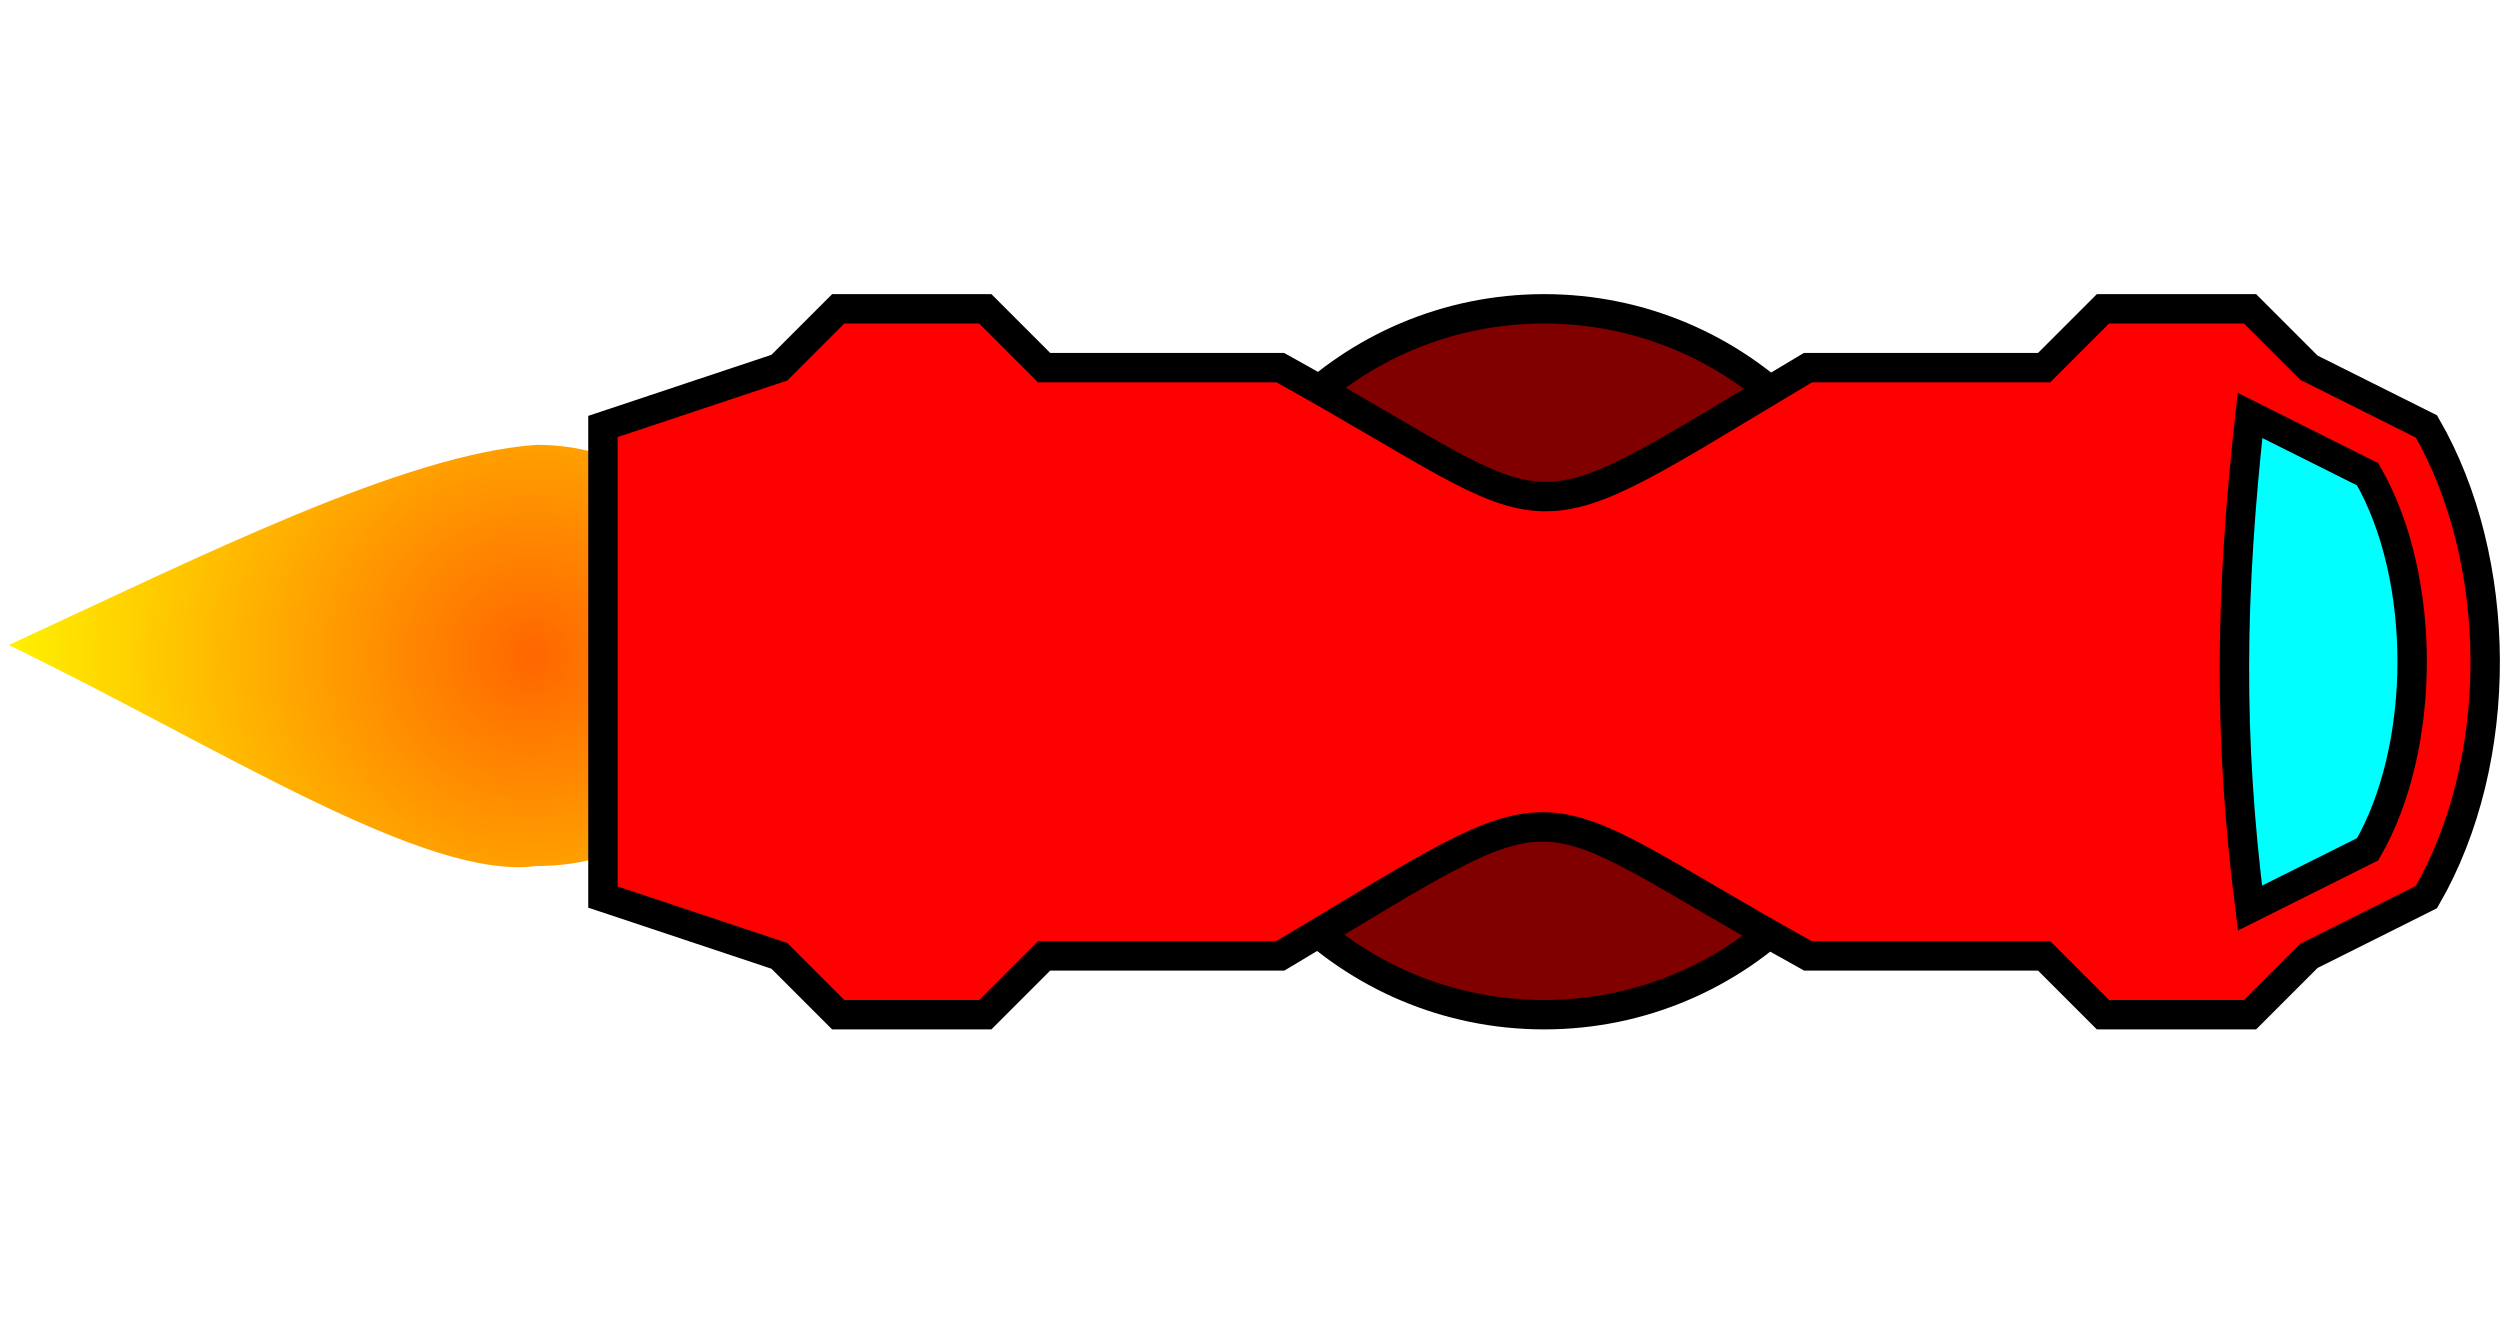
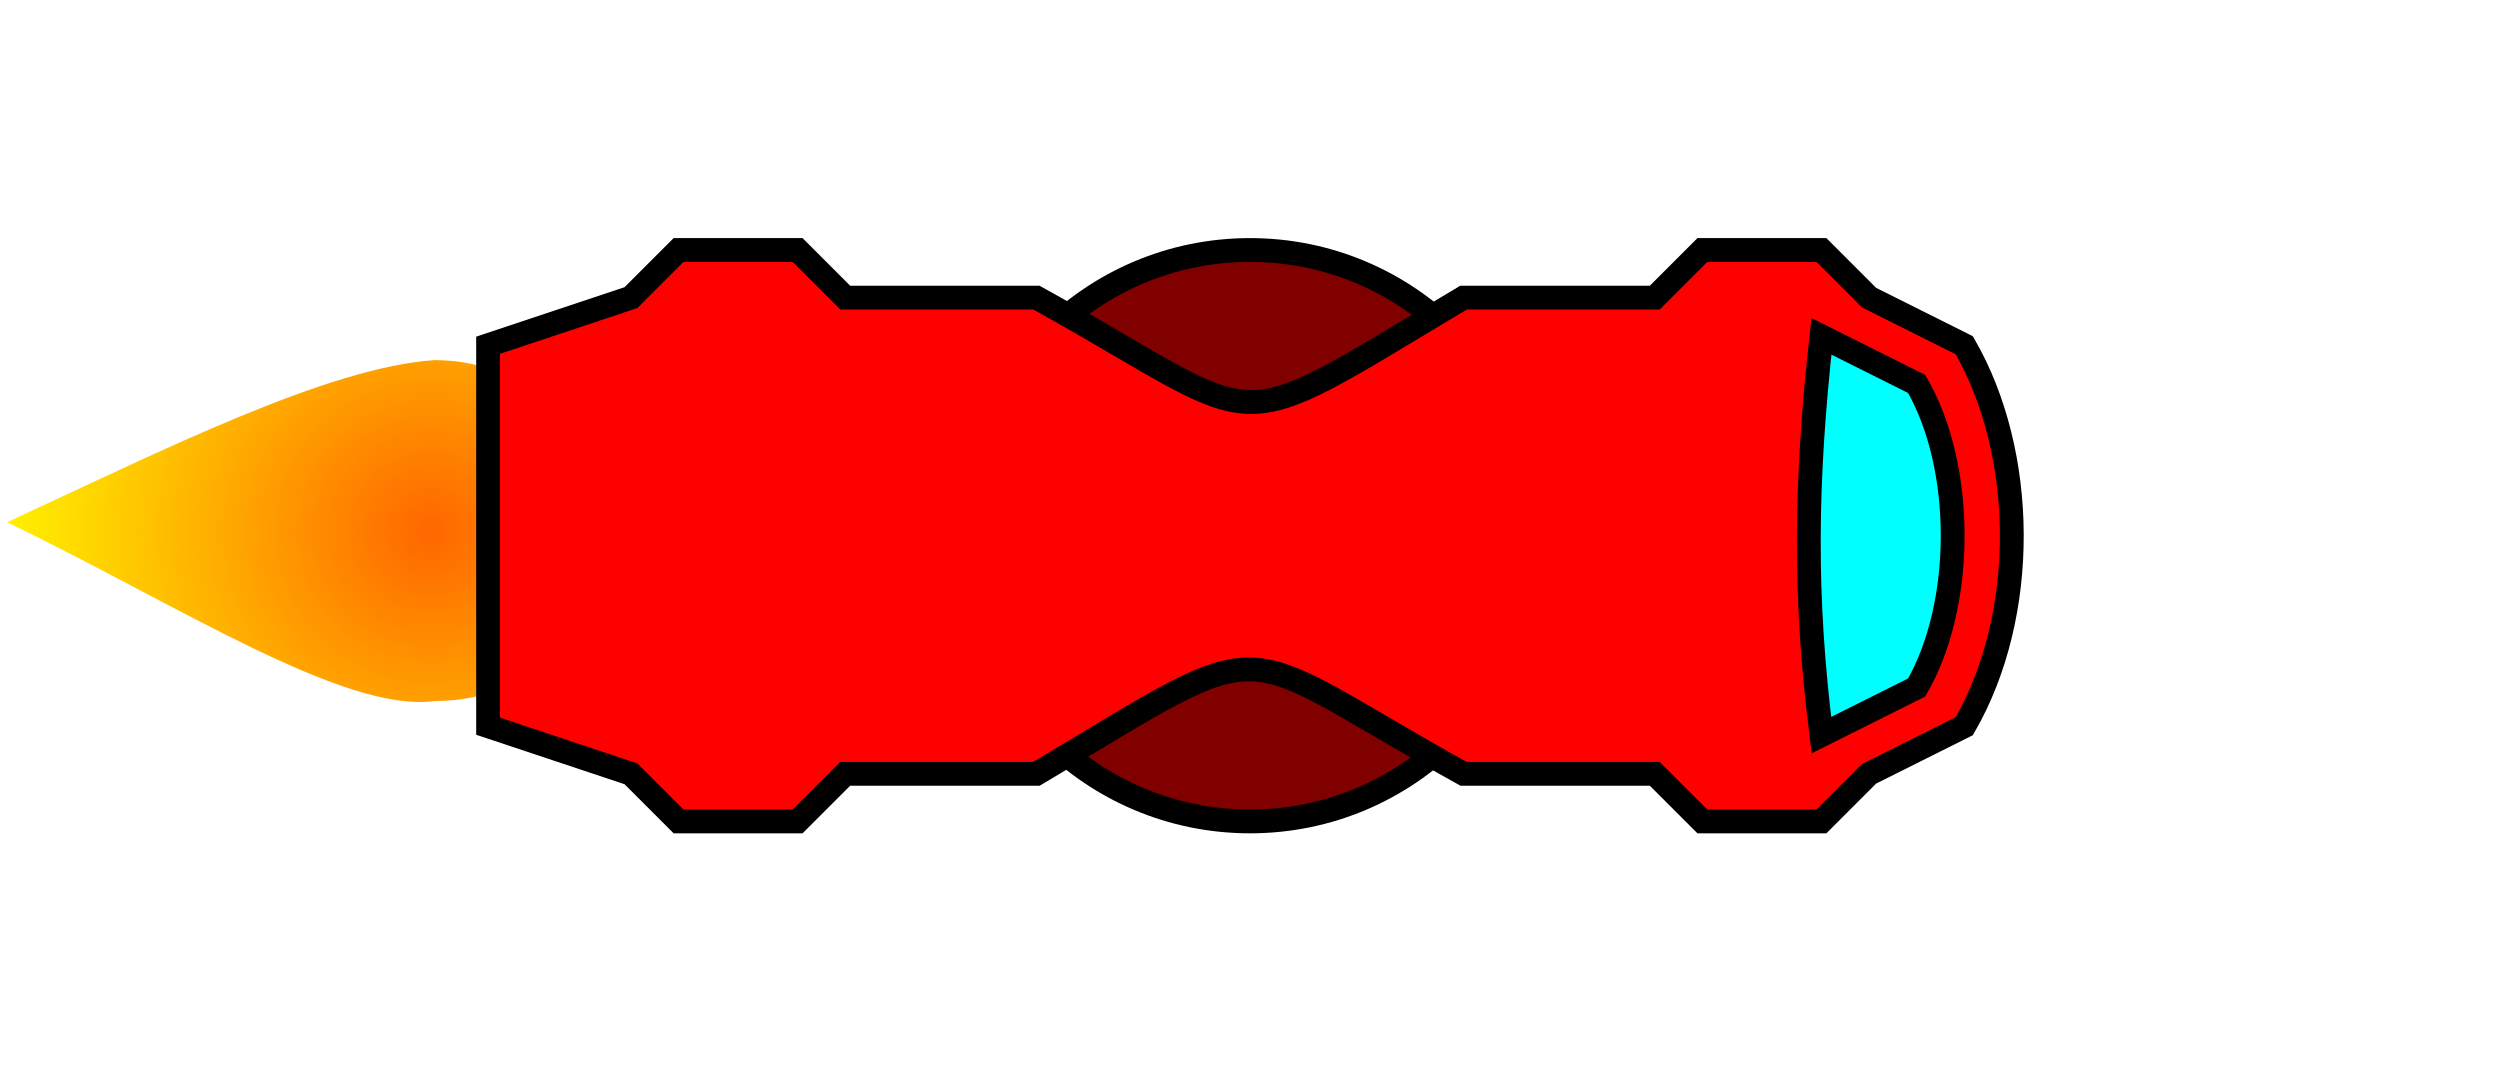
- <svg xmlns="http://www.w3.org/2000/svg" xmlns:xlink="http://www.w3.org/1999/xlink" width="85" height="45" id="svg2" version="1.1">
+ <svg xmlns="http://www.w3.org/2000/svg" xmlns:xlink="http://www.w3.org/1999/xlink" width="105" height="45" id="svg2" version="1.1">
  <defs id="defs4">
    <linearGradient id="linearGradient3757">
      <stop style="stop-color:#ff6600;stop-opacity:1;" offset="0" id="stop3759" />
      <stop style="stop-color:#ffff00;stop-opacity:1;" offset="1" id="stop3761" />
    </linearGradient>
    <radialGradient xlink:href="#linearGradient3757" id="radialGradient3763" cx="19.094" cy="1029.666" fx="19.094" fy="1029.666" r="12.374" gradientTransform="matrix(1.586857,1.6286962e-8,-1.5868978e-8,1.546133,-12.18407,-562.3344)" gradientUnits="userSpaceOnUse" />
  </defs>
  <g id="layer1" transform="translate(0,-1007.362)">
    <path style="fill:#800000;fill-opacity:1;fill-rule:nonzero;stroke:#000000;stroke-width:0.635;stroke-linejoin:miter;stroke-miterlimit:4;stroke-opacity:1;stroke-dasharray:none;stroke-dashoffset:0" id="path3055" d="m 22.875,11.25 a 7.625,7.625 0 1 1 -15.25,0 7.625,7.625 0 1 1 15.25,0 z" transform="matrix(1.57377,0,0,1.57377,28.5,1012.157)" />
-     <path style="fill:url(#radialGradient3763);stroke:none;fill-opacity:1" d="m 18.241,1022.487 c -4.514,0.313 -11.396,3.783 -17.943,6.806 7.202,3.491 14.161,8.022 17.943,7.513 9.253,0 8.892,-14.319 0,-14.319 z" id="path2987" />
+     <path style="fill:url(#radialGradient3763);fill-opacity:1;stroke:none" d="m 18.241,1022.487 c -4.514,0.313 -11.396,3.783 -17.943,6.806 7.202,3.491 14.161,8.022 17.943,7.513 9.253,0 8.892,-14.319 0,-14.319 z" id="path2987" />
    <path style="fill:#ff0000;fill-opacity:1;fill-rule:nonzero;stroke:#000000;stroke-width:1;stroke-linejoin:miter;stroke-miterlimit:4;stroke-opacity:1;stroke-dasharray:none;stroke-dashoffset:0" d="m 28.5,1017.862 -2,2 -6,2 0,16 6,2 2,2 5,0 2,-2 8.031,0 c 10.275,-6.121 7.893,-5.565 17.938,0 l 8.031,0 2,2 5,0 2,-2 4,-2 c 2.703,-4.681 2.62,-11.462 0,-16 l -4,-2 -2,-2 -5,0 -2,2 -8.031,0 c -10.275,6.121 -7.893,5.565 -17.938,0 l -8.031,0 -2,-2 z" id="rect2985" />
    <path style="fill:#00ffff;fill-opacity:1;fill-rule:nonzero;stroke:#000000;stroke-width:1;stroke-linejoin:miter;stroke-miterlimit:4;stroke-opacity:1;stroke-dashoffset:0" d="m 76.5,1021.487 4,2 c 2.034,3.523 2,9.286 0,12.75 l -4,2 c -0.74,-5.877 -0.673,-10.638 0,-16.75 z" id="rect3120" />
  </g>
</svg>
